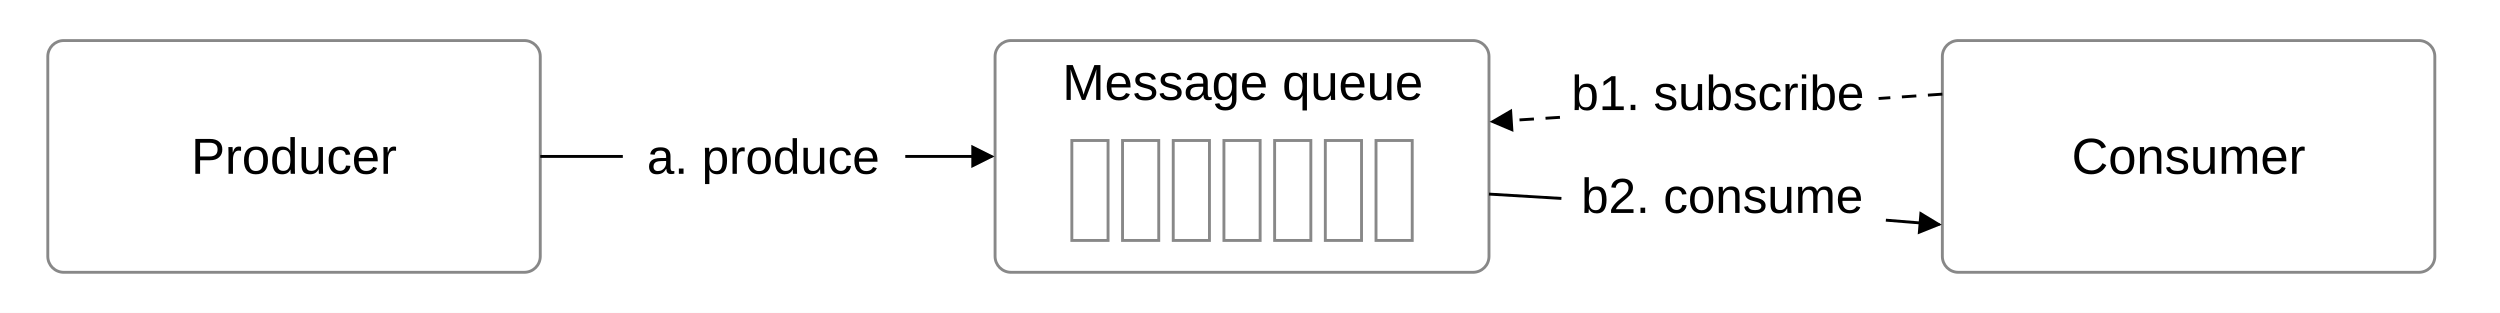
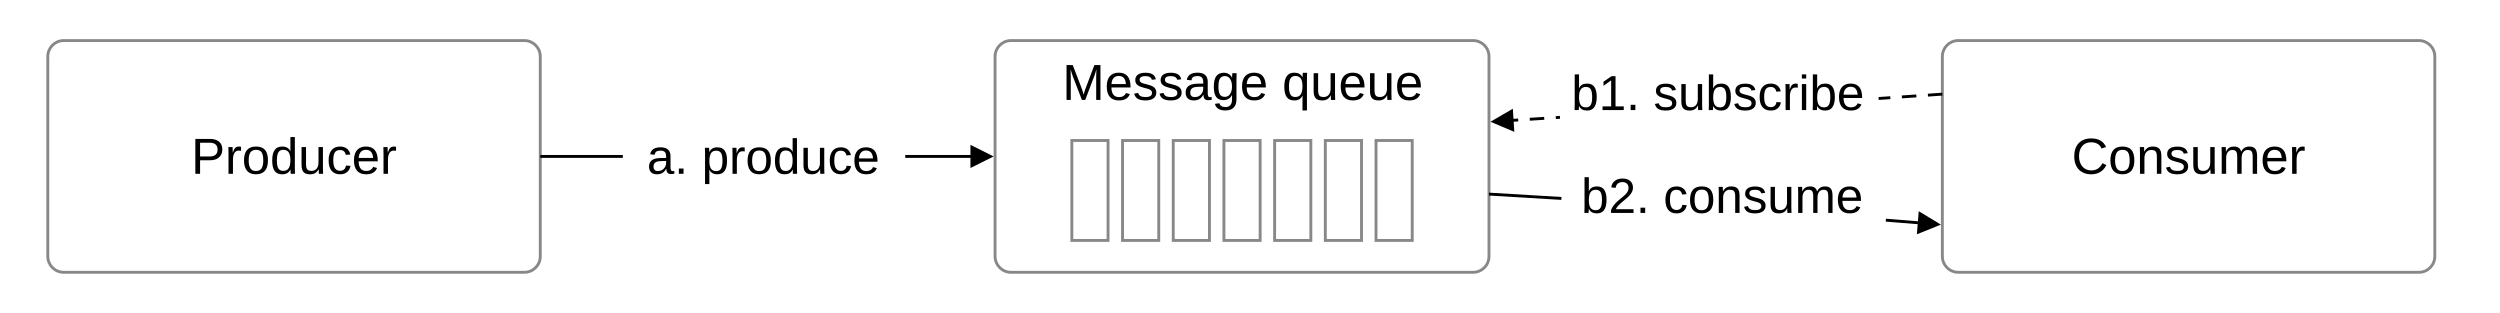
<svg xmlns="http://www.w3.org/2000/svg" width="1726" height="216" viewBox="0 0 1726 216" role="img" aria-labelledby="title desc">
  <defs>
-     <marker id="arrow" viewBox="0 0 10 10" refX="9" refY="5" markerWidth="8" markerHeight="8" markerUnits="strokeWidth" orient="auto-start-reverse">
+     <marker id="arrow" viewBox="0 0 10 10" refX="8" refY="5" markerWidth="8" markerHeight="8" markerUnits="strokeWidth" orient="auto-start-reverse">
      <path d="M0 0 10 5 0 10z" />
    </marker>
    <style>text{font-family:Arial,Helvetica,sans-serif;fill:#000}.box{fill:#fff;stroke:#888;stroke-width:2}.line{fill:none;stroke:#000;stroke-width:2}.arrow{fill:none;stroke:#000;stroke-width:2;marker-end:url(#arrow)}.dash{stroke-dasharray:10 8}.msg{fill:#fff;stroke:#888;stroke-width:2}.persist{fill:#bdf7bd;stroke:#888;stroke-width:2}.new{fill:#fffdb5;stroke:#888;stroke-width:2}</style>
  </defs>
  <rect id="background" width="1726" height="216" fill="#fff" />
  <rect id="producer" class="box" x="33" y="28" width="340" height="160" rx="11" />
  <text x="203" y="120" font-size="35" text-anchor="middle">Producer</text>
  <rect id="queue" class="box" x="687" y="28" width="341" height="160" rx="11" />
  <text x="858" y="69" font-size="35" text-anchor="middle">Message queue</text>
  <g id="queued-messages">
    <rect class="msg" x="740" y="97" width="25" height="69" />
    <rect class="msg" x="775" y="97" width="25" height="69" />
    <rect class="msg" x="810" y="97" width="25" height="69" />
    <rect class="msg" x="845" y="97" width="25" height="69" />
    <rect class="msg" x="880" y="97" width="25" height="69" />
    <rect class="msg" x="915" y="97" width="25" height="69" />
    <rect class="msg" x="950" y="97" width="25" height="69" />
  </g>
  <rect id="consumer" class="box" x="1341" y="28" width="340" height="160" rx="11" />
  <text x="1511" y="120" font-size="35" text-anchor="middle">Consumer</text>
  <path class="line" d="M373 108H430" />
-   <path class="arrow" d="M625 108H685" />
+   <path class="arrow" d="M625 108H682.8" />
  <text x="527" y="120" font-size="34" text-anchor="middle">a. produce</text>
  <path class="line dash" d="M1341 65 1297 68" />
-   <path class="arrow dash" d="M1077 81 1030 84" />
+   <path class="arrow dash" d="M1077 81L1032.194 83.86" stroke-dashoffset="7.103" />
  <text x="1186" y="76" font-size="34" text-anchor="middle">b1. subscribe</text>
  <path class="line" d="M1028 134 1078 137" />
-   <path class="arrow" d="M1302 152 1339 155" />
+   <path class="arrow" d="M1302 152L1336.81 154.822" />
  <text x="1189" y="147" font-size="34" text-anchor="middle">b2. consume</text>
</svg>
